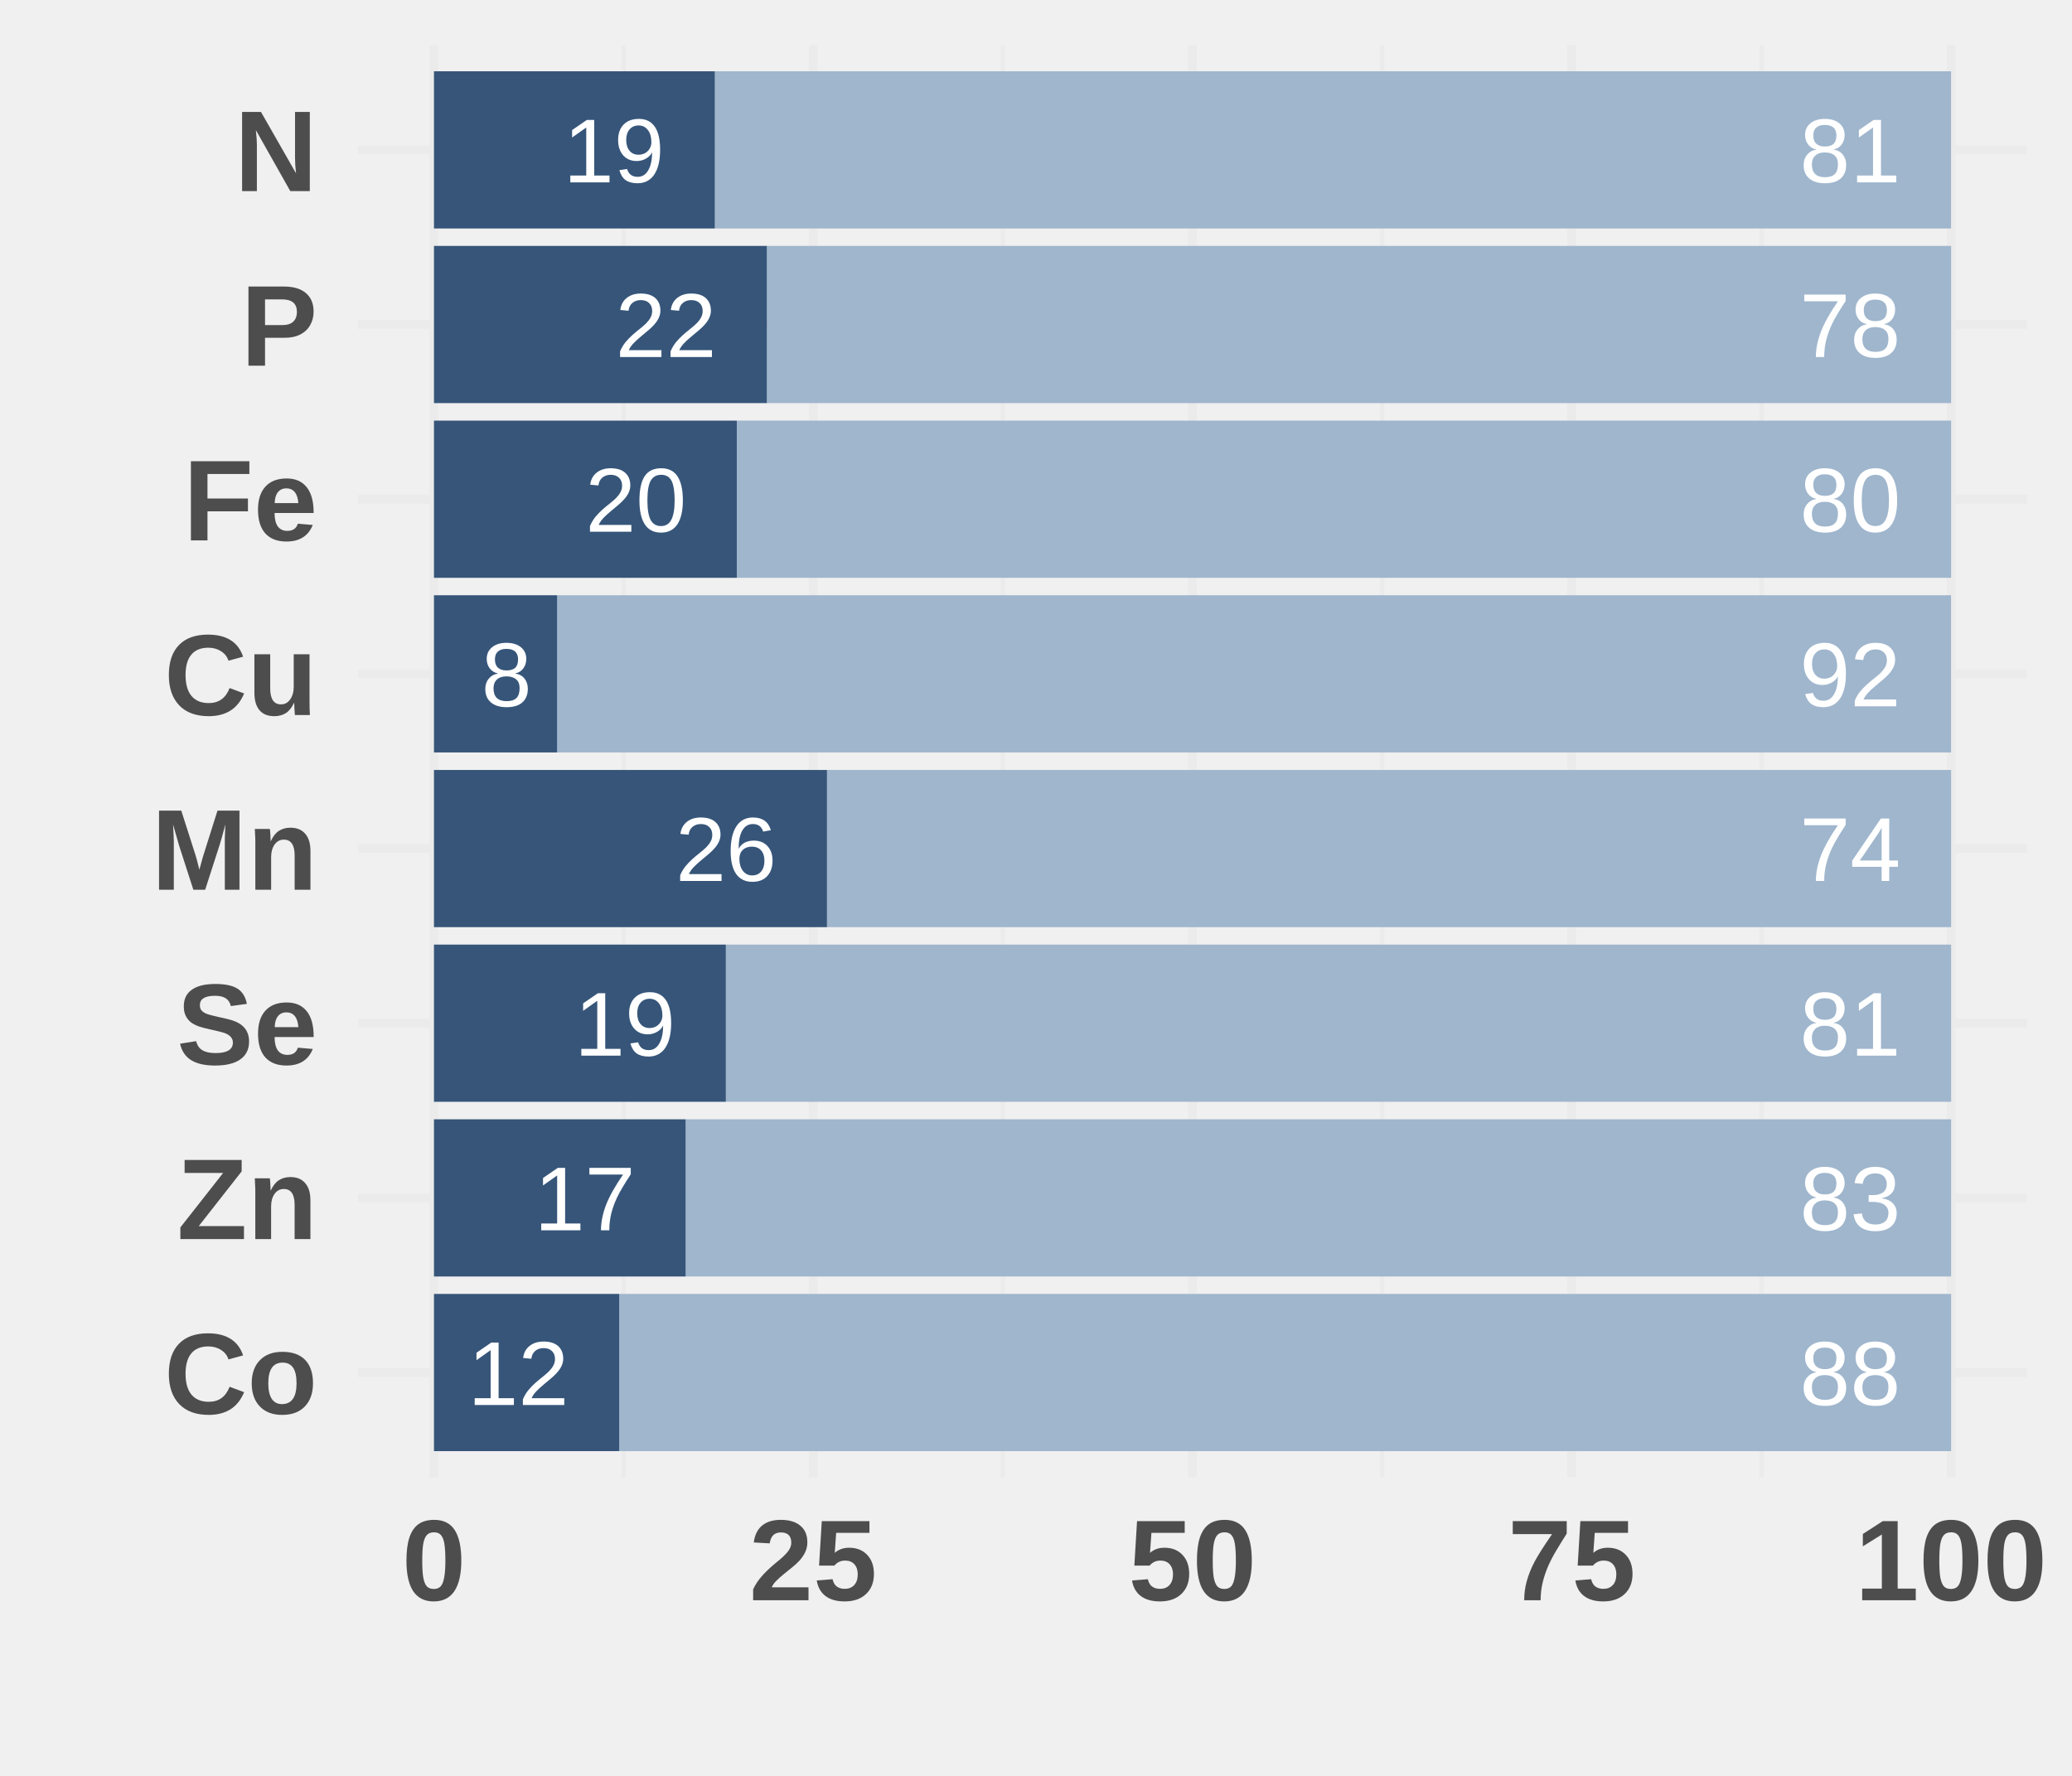
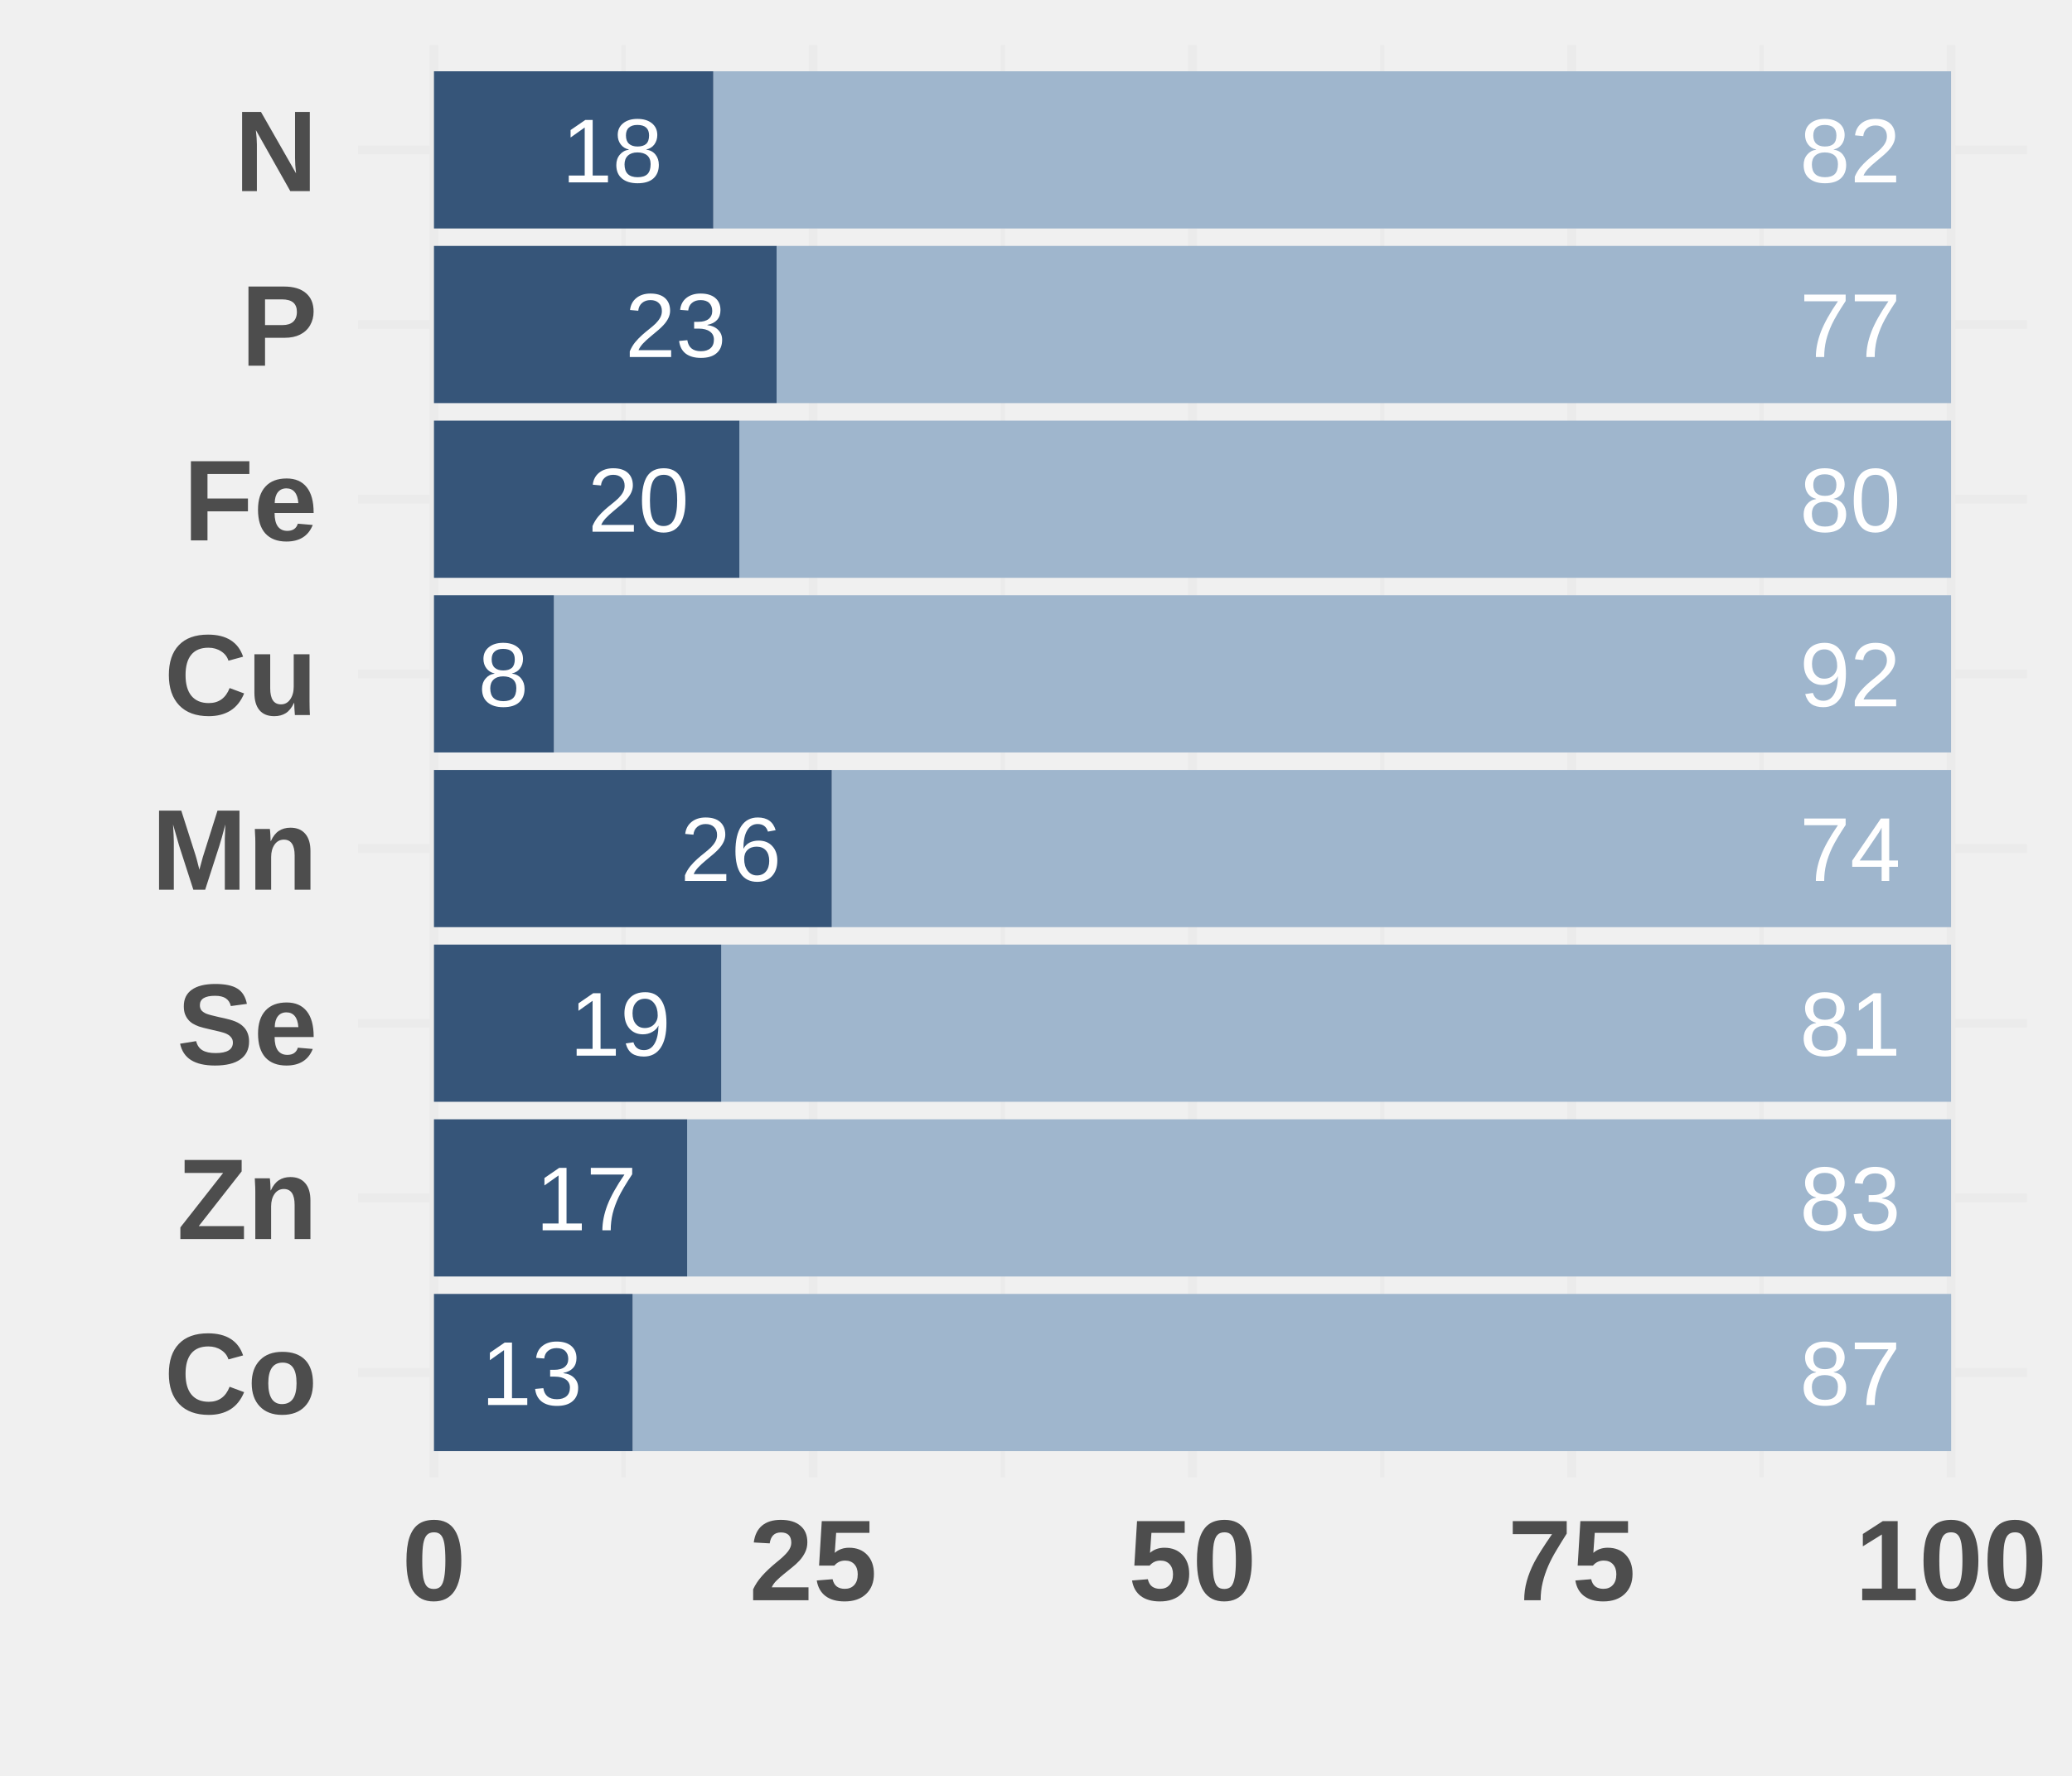
<svg xmlns="http://www.w3.org/2000/svg" class="svglite" width="252.00pt" height="216.00pt" viewBox="0 0 252.00 216.00">
  <defs>
    <style type="text/css">
    .svglite line, .svglite polyline, .svglite polygon, .svglite path, .svglite rect, .svglite circle {
      fill: none;
      stroke: #000000;
      stroke-linecap: round;
      stroke-linejoin: round;
      stroke-miterlimit: 10.00;
    }
    .svglite text {
      white-space: pre;
    }
  </style>
  </defs>
  <rect width="100%" height="100%" style="stroke: none; fill: none;" />
  <defs>
    <clipPath id="cpMC4wMHwyNTIuMDB8MC4wMHwyMTYuMDA=">
      <rect x="0.00" y="0.00" width="252.00" height="216.00" />
    </clipPath>
  </defs>
  <g clip-path="url(#cpMC4wMHwyNTIuMDB8MC4wMHwyMTYuMDA=)">
</g>
  <defs>
    <clipPath id="cpNDMuNTV8MjQ2LjUyfDUuNDh8MTc5LjY5">
      <rect x="43.55" y="5.48" width="202.97" height="174.21" />
    </clipPath>
  </defs>
  <g clip-path="url(#cpNDMuNTV8MjQ2LjUyfDUuNDh8MTc5LjY5)">
    <polyline points="75.84,179.69 75.84,5.48 " style="stroke-width: 0.53; stroke: #EBEBEB; stroke-linecap: butt;" />
    <polyline points="121.97,179.69 121.97,5.48 " style="stroke-width: 0.53; stroke: #EBEBEB; stroke-linecap: butt;" />
    <polyline points="168.10,179.69 168.10,5.48 " style="stroke-width: 0.53; stroke: #EBEBEB; stroke-linecap: butt;" />
    <polyline points="214.23,179.69 214.23,5.48 " style="stroke-width: 0.53; stroke: #EBEBEB; stroke-linecap: butt;" />
    <polyline points="43.55,166.94 246.52,166.94 " style="stroke-width: 1.07; stroke: #EBEBEB; stroke-linecap: butt;" />
    <polyline points="43.55,145.70 246.52,145.70 " style="stroke-width: 1.07; stroke: #EBEBEB; stroke-linecap: butt;" />
    <polyline points="43.55,124.45 246.52,124.45 " style="stroke-width: 1.07; stroke: #EBEBEB; stroke-linecap: butt;" />
    <polyline points="43.55,103.21 246.52,103.21 " style="stroke-width: 1.07; stroke: #EBEBEB; stroke-linecap: butt;" />
    <polyline points="43.55,81.96 246.52,81.96 " style="stroke-width: 1.07; stroke: #EBEBEB; stroke-linecap: butt;" />
    <polyline points="43.55,60.72 246.52,60.72 " style="stroke-width: 1.07; stroke: #EBEBEB; stroke-linecap: butt;" />
    <polyline points="43.55,39.47 246.52,39.47 " style="stroke-width: 1.07; stroke: #EBEBEB; stroke-linecap: butt;" />
    <polyline points="43.55,18.23 246.52,18.23 " style="stroke-width: 1.07; stroke: #EBEBEB; stroke-linecap: butt;" />
    <polyline points="52.78,179.69 52.78,5.48 " style="stroke-width: 1.07; stroke: #EBEBEB; stroke-linecap: butt;" />
    <polyline points="98.90,179.69 98.90,5.48 " style="stroke-width: 1.07; stroke: #EBEBEB; stroke-linecap: butt;" />
    <polyline points="145.03,179.69 145.03,5.48 " style="stroke-width: 1.07; stroke: #EBEBEB; stroke-linecap: butt;" />
    <polyline points="191.16,179.69 191.16,5.48 " style="stroke-width: 1.07; stroke: #EBEBEB; stroke-linecap: butt;" />
    <polyline points="237.29,179.69 237.29,5.48 " style="stroke-width: 1.07; stroke: #EBEBEB; stroke-linecap: butt;" />
-     <rect x="86.93" y="8.67" width="150.36" height="19.12" style="stroke-width: 1.07; stroke: none; stroke-linecap: square; stroke-linejoin: miter; fill: #9FB6CD;" />
-     <rect x="93.27" y="29.91" width="144.03" height="19.12" style="stroke-width: 1.07; stroke: none; stroke-linecap: square; stroke-linejoin: miter; fill: #9FB6CD;" />
-     <rect x="89.61" y="51.16" width="147.69" height="19.12" style="stroke-width: 1.07; stroke: none; stroke-linecap: square; stroke-linejoin: miter; fill: #9FB6CD;" />
-     <rect x="67.74" y="72.40" width="169.55" height="19.12" style="stroke-width: 1.07; stroke: none; stroke-linecap: square; stroke-linejoin: miter; fill: #9FB6CD;" />
-     <rect x="100.58" y="93.65" width="136.72" height="19.12" style="stroke-width: 1.07; stroke: none; stroke-linecap: square; stroke-linejoin: miter; fill: #9FB6CD;" />
-     <rect x="88.28" y="114.89" width="149.02" height="19.12" style="stroke-width: 1.07; stroke: none; stroke-linecap: square; stroke-linejoin: miter; fill: #9FB6CD;" />
-     <rect x="83.39" y="136.14" width="153.91" height="19.12" style="stroke-width: 1.07; stroke: none; stroke-linecap: square; stroke-linejoin: miter; fill: #9FB6CD;" />
-     <rect x="75.31" y="157.38" width="161.99" height="19.12" style="stroke-width: 1.07; stroke: none; stroke-linecap: square; stroke-linejoin: miter; fill: #9FB6CD;" />
-     <rect x="52.78" y="8.67" width="34.16" height="19.12" style="stroke-width: 1.07; stroke: none; stroke-linecap: square; stroke-linejoin: miter; fill: #365579;" />
-     <rect x="52.78" y="29.91" width="40.49" height="19.12" style="stroke-width: 1.07; stroke: none; stroke-linecap: square; stroke-linejoin: miter; fill: #365579;" />
-     <rect x="52.78" y="51.16" width="36.83" height="19.12" style="stroke-width: 1.07; stroke: none; stroke-linecap: square; stroke-linejoin: miter; fill: #365579;" />
-     <rect x="52.78" y="72.40" width="14.97" height="19.12" style="stroke-width: 1.07; stroke: none; stroke-linecap: square; stroke-linejoin: miter; fill: #365579;" />
-     <rect x="52.78" y="93.65" width="47.80" height="19.12" style="stroke-width: 1.07; stroke: none; stroke-linecap: square; stroke-linejoin: miter; fill: #365579;" />
-     <rect x="52.78" y="114.89" width="35.50" height="19.12" style="stroke-width: 1.07; stroke: none; stroke-linecap: square; stroke-linejoin: miter; fill: #365579;" />
-     <rect x="52.78" y="136.14" width="30.61" height="19.12" style="stroke-width: 1.07; stroke: none; stroke-linecap: square; stroke-linejoin: miter; fill: #365579;" />
-     <rect x="52.78" y="157.38" width="22.53" height="19.12" style="stroke-width: 1.07; stroke: none; stroke-linecap: square; stroke-linejoin: miter; fill: #365579;" />
-     <text x="231.16" y="22.18" text-anchor="end" style="font-size: 11.04px;fill: #FFFFFF; font-family: &quot;Arial&quot;;" textLength="12.27px" lengthAdjust="spacingAndGlyphs">81</text>
-     <text x="231.16" y="43.42" text-anchor="end" style="font-size: 11.04px;fill: #FFFFFF; font-family: &quot;Arial&quot;;" textLength="12.27px" lengthAdjust="spacingAndGlyphs">78</text>
+     <rect x="86.74" y="8.67" width="150.55" height="19.12" style="stroke-width: 1.07; stroke: none; stroke-linecap: square; stroke-linejoin: miter; fill: #9FB6CD;" />
+     <rect x="94.44" y="29.91" width="142.85" height="19.12" style="stroke-width: 1.07; stroke: none; stroke-linecap: square; stroke-linejoin: miter; fill: #9FB6CD;" />
+     <rect x="89.91" y="51.16" width="147.38" height="19.12" style="stroke-width: 1.07; stroke: none; stroke-linecap: square; stroke-linejoin: miter; fill: #9FB6CD;" />
+     <rect x="67.35" y="72.40" width="169.94" height="19.12" style="stroke-width: 1.07; stroke: none; stroke-linecap: square; stroke-linejoin: miter; fill: #9FB6CD;" />
+     <rect x="101.15" y="93.65" width="136.14" height="19.12" style="stroke-width: 1.07; stroke: none; stroke-linecap: square; stroke-linejoin: miter; fill: #9FB6CD;" />
+     <rect x="87.70" y="114.89" width="149.59" height="19.12" style="stroke-width: 1.07; stroke: none; stroke-linecap: square; stroke-linejoin: miter; fill: #9FB6CD;" />
+     <rect x="83.56" y="136.14" width="153.73" height="19.12" style="stroke-width: 1.07; stroke: none; stroke-linecap: square; stroke-linejoin: miter; fill: #9FB6CD;" />
+     <rect x="76.94" y="157.38" width="160.36" height="19.12" style="stroke-width: 1.07; stroke: none; stroke-linecap: square; stroke-linejoin: miter; fill: #9FB6CD;" />
+     <rect x="52.78" y="8.67" width="33.97" height="19.12" style="stroke-width: 1.07; stroke: none; stroke-linecap: square; stroke-linejoin: miter; fill: #365579;" />
+     <rect x="52.78" y="29.91" width="41.67" height="19.12" style="stroke-width: 1.07; stroke: none; stroke-linecap: square; stroke-linejoin: miter; fill: #365579;" />
+     <rect x="52.78" y="51.16" width="37.14" height="19.12" style="stroke-width: 1.07; stroke: none; stroke-linecap: square; stroke-linejoin: miter; fill: #365579;" />
+     <rect x="52.78" y="72.40" width="14.58" height="19.12" style="stroke-width: 1.07; stroke: none; stroke-linecap: square; stroke-linejoin: miter; fill: #365579;" />
+     <rect x="52.78" y="93.65" width="48.38" height="19.12" style="stroke-width: 1.07; stroke: none; stroke-linecap: square; stroke-linejoin: miter; fill: #365579;" />
+     <rect x="52.78" y="114.89" width="34.93" height="19.12" style="stroke-width: 1.07; stroke: none; stroke-linecap: square; stroke-linejoin: miter; fill: #365579;" />
+     <rect x="52.78" y="136.14" width="30.79" height="19.12" style="stroke-width: 1.07; stroke: none; stroke-linecap: square; stroke-linejoin: miter; fill: #365579;" />
+     <rect x="52.78" y="157.38" width="24.16" height="19.12" style="stroke-width: 1.07; stroke: none; stroke-linecap: square; stroke-linejoin: miter; fill: #365579;" />
+     <text x="231.16" y="22.18" text-anchor="end" style="font-size: 11.04px;fill: #FFFFFF; font-family: &quot;Arial&quot;;" textLength="12.27px" lengthAdjust="spacingAndGlyphs">82</text>
+     <text x="231.16" y="43.42" text-anchor="end" style="font-size: 11.04px;fill: #FFFFFF; font-family: &quot;Arial&quot;;" textLength="12.27px" lengthAdjust="spacingAndGlyphs">77</text>
    <text x="231.16" y="64.67" text-anchor="end" style="font-size: 11.04px;fill: #FFFFFF; font-family: &quot;Arial&quot;;" textLength="12.27px" lengthAdjust="spacingAndGlyphs">80</text>
    <text x="231.16" y="85.91" text-anchor="end" style="font-size: 11.04px;fill: #FFFFFF; font-family: &quot;Arial&quot;;" textLength="12.27px" lengthAdjust="spacingAndGlyphs">92</text>
    <text x="231.16" y="107.15" text-anchor="end" style="font-size: 11.04px;fill: #FFFFFF; font-family: &quot;Arial&quot;;" textLength="12.27px" lengthAdjust="spacingAndGlyphs">74</text>
    <text x="231.16" y="128.40" text-anchor="end" style="font-size: 11.04px;fill: #FFFFFF; font-family: &quot;Arial&quot;;" textLength="12.27px" lengthAdjust="spacingAndGlyphs">81</text>
    <text x="231.16" y="149.64" text-anchor="end" style="font-size: 11.04px;fill: #FFFFFF; font-family: &quot;Arial&quot;;" textLength="12.27px" lengthAdjust="spacingAndGlyphs">83</text>
-     <text x="231.16" y="170.89" text-anchor="end" style="font-size: 11.04px;fill: #FFFFFF; font-family: &quot;Arial&quot;;" textLength="12.27px" lengthAdjust="spacingAndGlyphs">88</text>
-     <text x="80.80" y="22.18" text-anchor="end" style="font-size: 11.04px;fill: #FFFFFF; font-family: &quot;Arial&quot;;" textLength="12.27px" lengthAdjust="spacingAndGlyphs">19</text>
-     <text x="87.13" y="43.42" text-anchor="end" style="font-size: 11.04px;fill: #FFFFFF; font-family: &quot;Arial&quot;;" textLength="12.27px" lengthAdjust="spacingAndGlyphs">22</text>
-     <text x="83.47" y="64.67" text-anchor="end" style="font-size: 11.04px;fill: #FFFFFF; font-family: &quot;Arial&quot;;" textLength="12.27px" lengthAdjust="spacingAndGlyphs">20</text>
-     <text x="64.68" y="85.91" text-anchor="end" style="font-size: 11.04px;fill: #FFFFFF; font-family: &quot;Arial&quot;;" textLength="6.13px" lengthAdjust="spacingAndGlyphs">8</text>
-     <text x="94.44" y="107.15" text-anchor="end" style="font-size: 11.04px;fill: #FFFFFF; font-family: &quot;Arial&quot;;" textLength="12.27px" lengthAdjust="spacingAndGlyphs">26</text>
-     <text x="82.14" y="128.40" text-anchor="end" style="font-size: 11.04px;fill: #FFFFFF; font-family: &quot;Arial&quot;;" textLength="12.27px" lengthAdjust="spacingAndGlyphs">19</text>
-     <text x="77.26" y="149.64" text-anchor="end" style="font-size: 11.04px;fill: #FFFFFF; font-family: &quot;Arial&quot;;" textLength="12.27px" lengthAdjust="spacingAndGlyphs">17</text>
-     <text x="69.17" y="170.89" text-anchor="end" style="font-size: 11.04px;fill: #FFFFFF; font-family: &quot;Arial&quot;;" textLength="12.27px" lengthAdjust="spacingAndGlyphs">12</text>
+     <text x="231.16" y="170.89" text-anchor="end" style="font-size: 11.04px;fill: #FFFFFF; font-family: &quot;Arial&quot;;" textLength="12.27px" lengthAdjust="spacingAndGlyphs">87</text>
+     <text x="80.61" y="22.18" text-anchor="end" style="font-size: 11.04px;fill: #FFFFFF; font-family: &quot;Arial&quot;;" textLength="12.27px" lengthAdjust="spacingAndGlyphs">18</text>
+     <text x="88.31" y="43.42" text-anchor="end" style="font-size: 11.04px;fill: #FFFFFF; font-family: &quot;Arial&quot;;" textLength="12.27px" lengthAdjust="spacingAndGlyphs">23</text>
+     <text x="83.78" y="64.67" text-anchor="end" style="font-size: 11.04px;fill: #FFFFFF; font-family: &quot;Arial&quot;;" textLength="12.27px" lengthAdjust="spacingAndGlyphs">20</text>
+     <text x="64.28" y="85.91" text-anchor="end" style="font-size: 11.04px;fill: #FFFFFF; font-family: &quot;Arial&quot;;" textLength="6.13px" lengthAdjust="spacingAndGlyphs">8</text>
+     <text x="95.02" y="107.15" text-anchor="end" style="font-size: 11.04px;fill: #FFFFFF; font-family: &quot;Arial&quot;;" textLength="12.27px" lengthAdjust="spacingAndGlyphs">26</text>
+     <text x="81.57" y="128.40" text-anchor="end" style="font-size: 11.04px;fill: #FFFFFF; font-family: &quot;Arial&quot;;" textLength="12.27px" lengthAdjust="spacingAndGlyphs">19</text>
+     <text x="77.43" y="149.64" text-anchor="end" style="font-size: 11.04px;fill: #FFFFFF; font-family: &quot;Arial&quot;;" textLength="12.27px" lengthAdjust="spacingAndGlyphs">17</text>
+     <text x="70.80" y="170.89" text-anchor="end" style="font-size: 11.04px;fill: #FFFFFF; font-family: &quot;Arial&quot;;" textLength="12.27px" lengthAdjust="spacingAndGlyphs">13</text>
  </g>
  <g clip-path="url(#cpMC4wMHwyNTIuMDB8MC4wMHwyMTYuMDA=)">
    <text x="38.62" y="171.95" text-anchor="end" style="font-size: 14.00px; font-weight: bold;fill: #4D4D4D; font-family: &quot;Arial&quot;;" textLength="18.66px" lengthAdjust="spacingAndGlyphs">Co</text>
    <text x="38.62" y="150.71" text-anchor="end" style="font-size: 14.00px; font-weight: bold;fill: #4D4D4D; font-family: &quot;Arial&quot;;" textLength="17.09px" lengthAdjust="spacingAndGlyphs">Zn</text>
    <text x="38.62" y="129.46" text-anchor="end" style="font-size: 14.00px; font-weight: bold;fill: #4D4D4D; font-family: &quot;Arial&quot;;" textLength="17.12px" lengthAdjust="spacingAndGlyphs">Se</text>
    <text x="38.62" y="108.22" text-anchor="end" style="font-size: 14.00px; font-weight: bold;fill: #4D4D4D; font-family: &quot;Arial&quot;;" textLength="20.20px" lengthAdjust="spacingAndGlyphs">Mn</text>
    <text x="38.62" y="86.97" text-anchor="end" style="font-size: 14.00px; font-weight: bold;fill: #4D4D4D; font-family: &quot;Arial&quot;;" textLength="18.66px" lengthAdjust="spacingAndGlyphs">Cu</text>
    <text x="38.62" y="65.73" text-anchor="end" style="font-size: 14.00px; font-weight: bold;fill: #4D4D4D; font-family: &quot;Arial&quot;;" textLength="16.33px" lengthAdjust="spacingAndGlyphs">Fe</text>
    <text x="38.62" y="44.48" text-anchor="end" style="font-size: 14.00px; font-weight: bold;fill: #4D4D4D; font-family: &quot;Arial&quot;;" textLength="9.34px" lengthAdjust="spacingAndGlyphs">P</text>
    <text x="38.62" y="23.24" text-anchor="end" style="font-size: 14.00px; font-weight: bold;fill: #4D4D4D; font-family: &quot;Arial&quot;;" textLength="10.11px" lengthAdjust="spacingAndGlyphs">N</text>
    <text x="52.78" y="194.64" text-anchor="middle" style="font-size: 14.00px; font-weight: bold;fill: #4D4D4D; font-family: &quot;Arial&quot;;" textLength="7.78px" lengthAdjust="spacingAndGlyphs">0</text>
    <text x="98.90" y="194.64" text-anchor="middle" style="font-size: 14.00px; font-weight: bold;fill: #4D4D4D; font-family: &quot;Arial&quot;;" textLength="15.57px" lengthAdjust="spacingAndGlyphs">25</text>
    <text x="145.03" y="194.64" text-anchor="middle" style="font-size: 14.00px; font-weight: bold;fill: #4D4D4D; font-family: &quot;Arial&quot;;" textLength="15.57px" lengthAdjust="spacingAndGlyphs">50</text>
    <text x="191.16" y="194.64" text-anchor="middle" style="font-size: 14.00px; font-weight: bold;fill: #4D4D4D; font-family: &quot;Arial&quot;;" textLength="15.57px" lengthAdjust="spacingAndGlyphs">75</text>
    <text x="237.29" y="194.64" text-anchor="middle" style="font-size: 14.00px; font-weight: bold;fill: #4D4D4D; font-family: &quot;Arial&quot;;" textLength="23.35px" lengthAdjust="spacingAndGlyphs">100</text>
  </g>
</svg>
